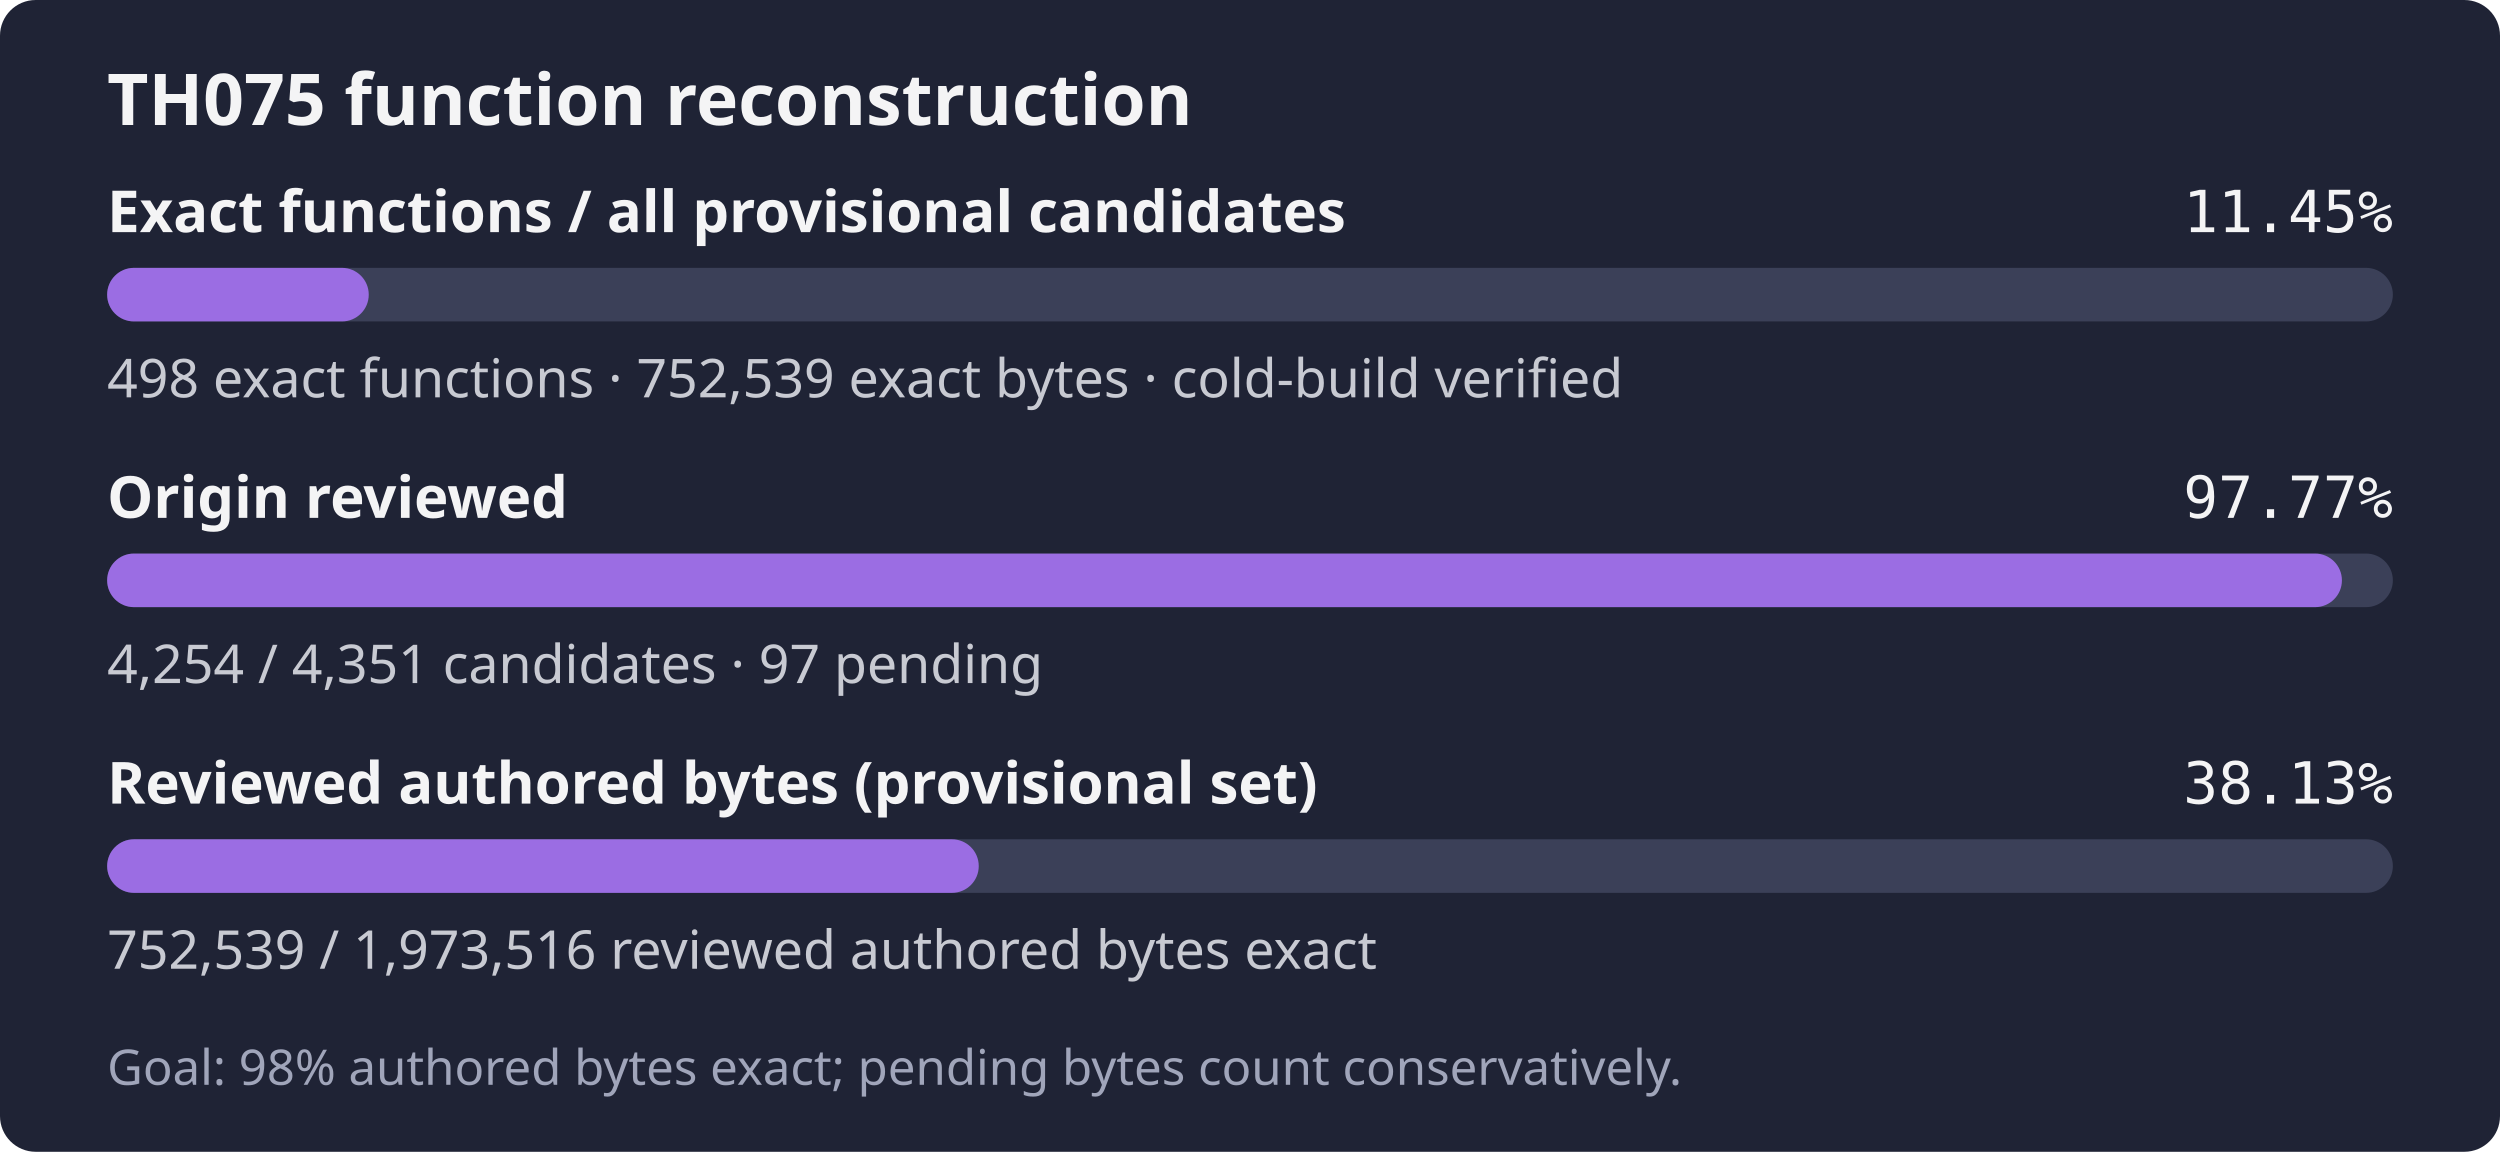
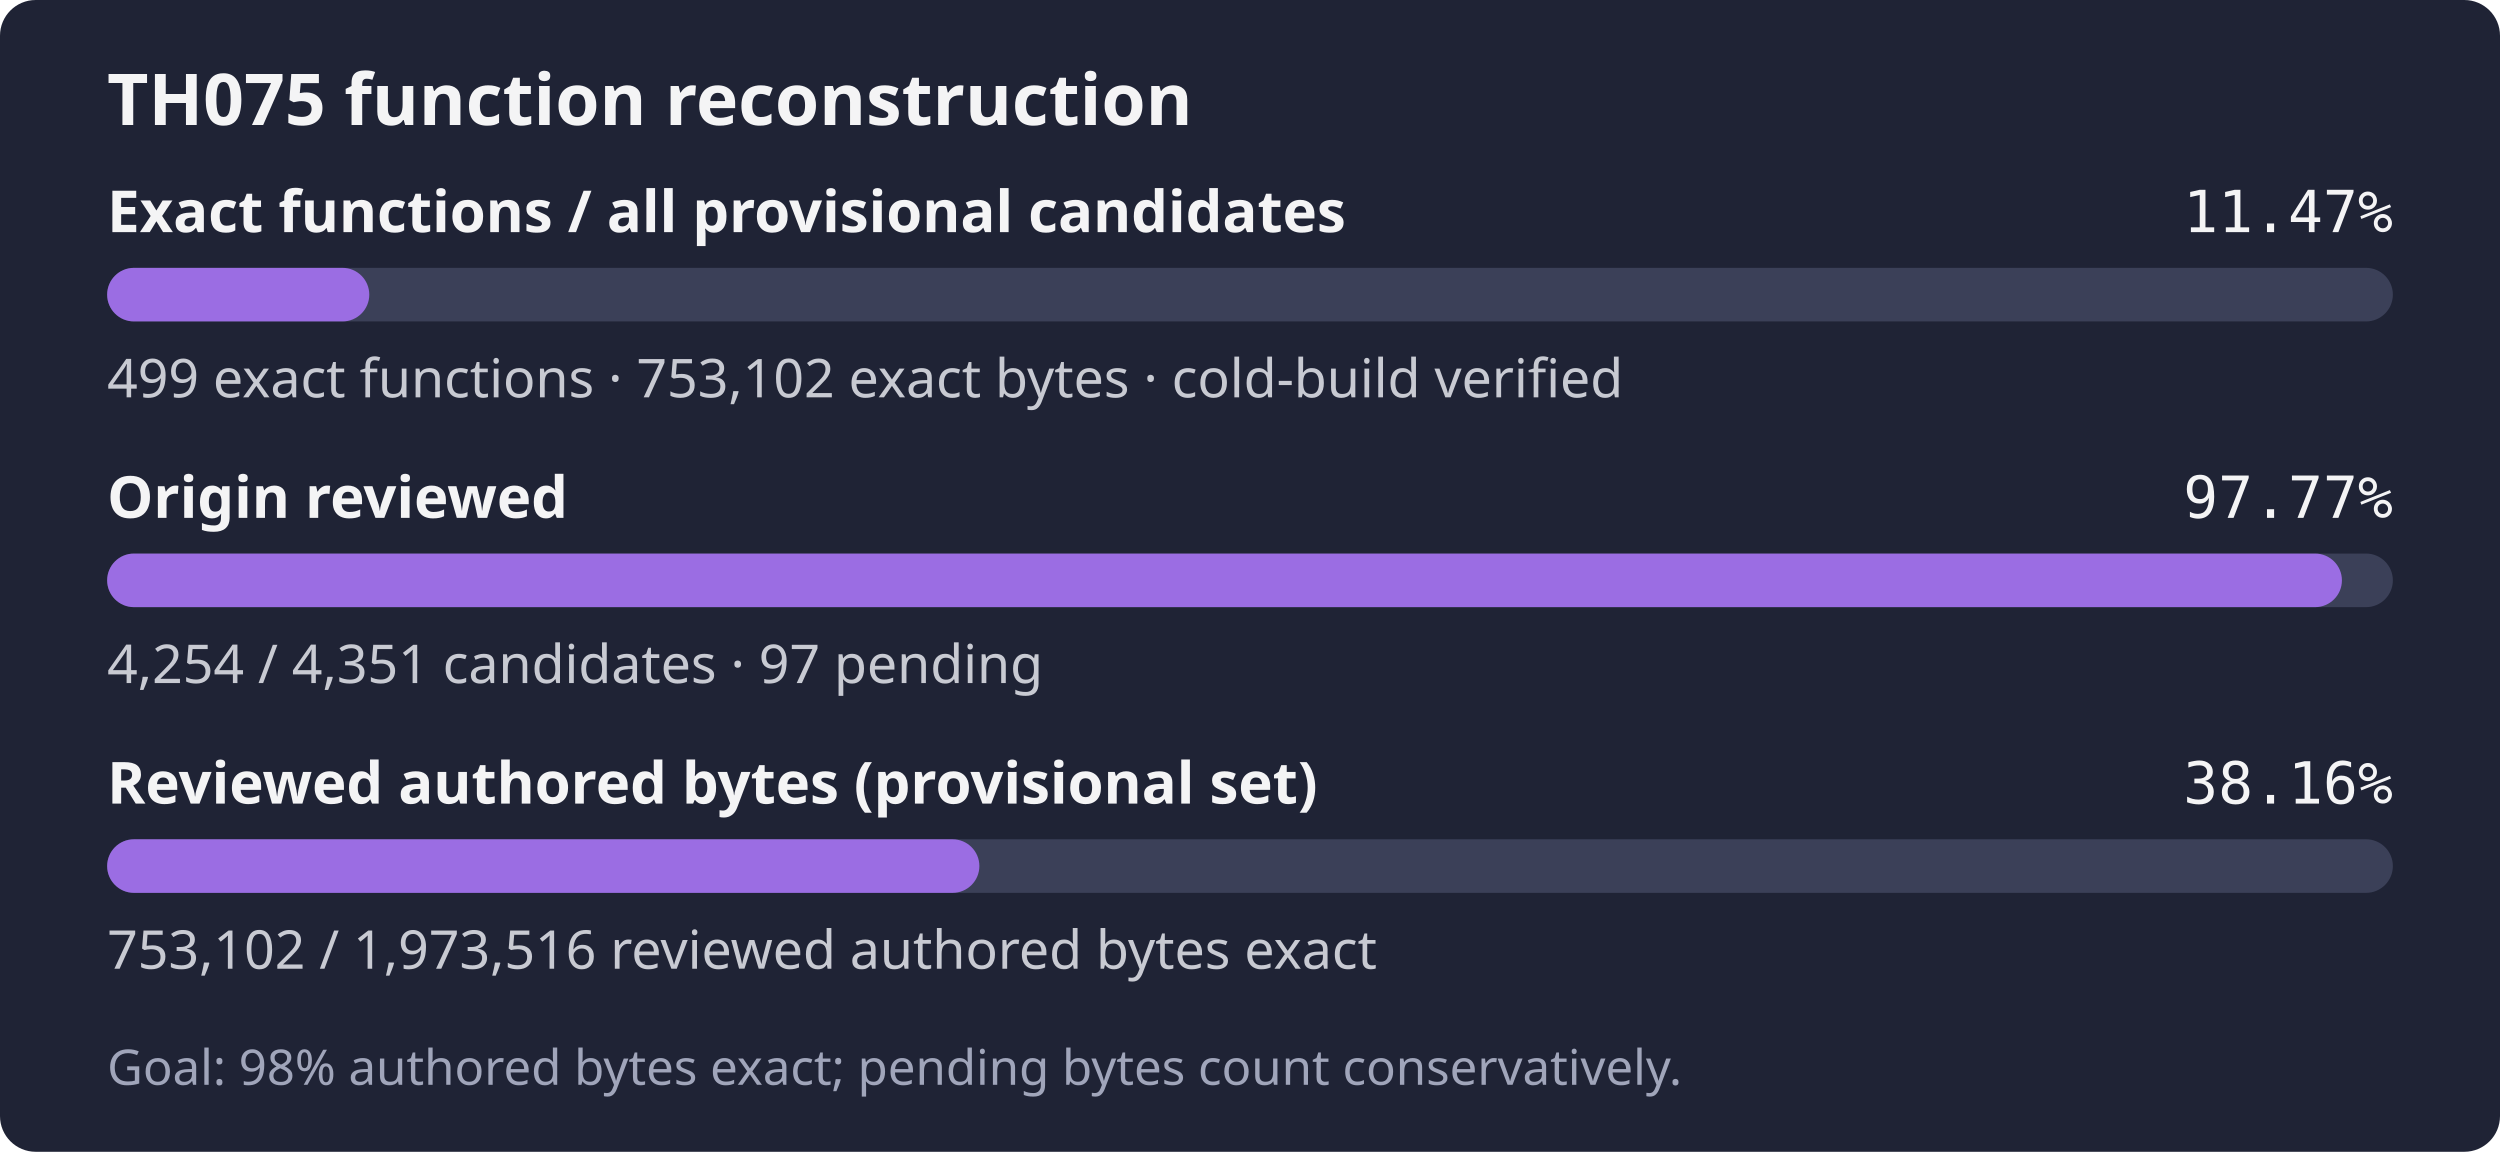
- <svg xmlns="http://www.w3.org/2000/svg" width="560" height="258" role="img" aria-label="TH075: 498 exact functions, 752,539 exact bytes; 4,254 of 4,351 candidates reviewed; Goal: 98% authored bytes exact; pending bytes count conservatively.">
+ <svg xmlns="http://www.w3.org/2000/svg" width="560" height="258" role="img" aria-label="TH075: 499 exact functions, 753,102 exact bytes; 4,254 of 4,351 candidates reviewed; Goal: 98% authored bytes exact; pending bytes count conservatively.">
  <rect width="560" height="258" rx="8" fill="#1f2335" />
  <text x="24" y="28" fill="#f4f4f5" font-family="sans-serif" font-size="16" font-weight="600">TH075 function reconstruction</text>
  <text x="24" y="52" fill="#f4f4f5" font-family="sans-serif" font-size="13" font-weight="600">Exact functions / all provisional candidates</text>
-   <text x="536" y="52" fill="#f4f4f5" text-anchor="end" font-family="monospace" font-size="13">11.45%</text>
+   <text x="536" y="52" fill="#f4f4f5" text-anchor="end" font-family="monospace" font-size="13">11.47%</text>
  <rect x="24" y="60" width="512" height="12" rx="6" fill="#3b4058" />
-   <rect x="24" y="60" width="58.60" height="12" rx="6" fill="#9b6de3" />
-   <text x="24" y="89" fill="#c8cad2" font-family="sans-serif" font-size="12">498 exact functions · 752,539 exact bytes · cold-build verified</text>
+   <rect x="24" y="60" width="58.72" height="12" rx="6" fill="#9b6de3" />
+   <text x="24" y="89" fill="#c8cad2" font-family="sans-serif" font-size="12">499 exact functions · 753,102 exact bytes · cold-build verified</text>
  <text x="24" y="116" fill="#f4f4f5" font-family="sans-serif" font-size="13" font-weight="600">Origin reviewed</text>
  <text x="536" y="116" fill="#f4f4f5" text-anchor="end" font-family="monospace" font-size="13">97.77%</text>
  <rect x="24" y="124" width="512" height="12" rx="6" fill="#3b4058" />
  <rect x="24" y="124" width="500.59" height="12" rx="6" fill="#9b6de3" />
  <text x="24" y="153" fill="#c8cad2" font-family="sans-serif" font-size="12">4,254 / 4,351 candidates · 97 pending</text>
  <text x="24" y="180" fill="#f4f4f5" font-family="sans-serif" font-size="13" font-weight="600">Reviewed authored bytes (provisional set)</text>
-   <text x="536" y="180" fill="#f4f4f5" text-anchor="end" font-family="monospace" font-size="13">38.13%</text>
+   <text x="536" y="180" fill="#f4f4f5" text-anchor="end" font-family="monospace" font-size="13">38.16%</text>
  <rect x="24" y="188" width="512" height="12" rx="6" fill="#3b4058" />
-   <rect x="24" y="188" width="195.24" height="12" rx="6" fill="#9b6de3" />
-   <text x="24" y="217" fill="#c8cad2" font-family="sans-serif" font-size="12">752,539 / 1,973,516 reviewed authored bytes exact</text>
+   <rect x="24" y="188" width="195.38" height="12" rx="6" fill="#9b6de3" />
+   <text x="24" y="217" fill="#c8cad2" font-family="sans-serif" font-size="12">753,102 / 1,973,516 reviewed authored bytes exact</text>
  <text x="24" y="243" fill="#a0a5ba" font-family="sans-serif" font-size="11">Goal: 98% authored bytes exact; pending bytes count conservatively.</text>
</svg>
